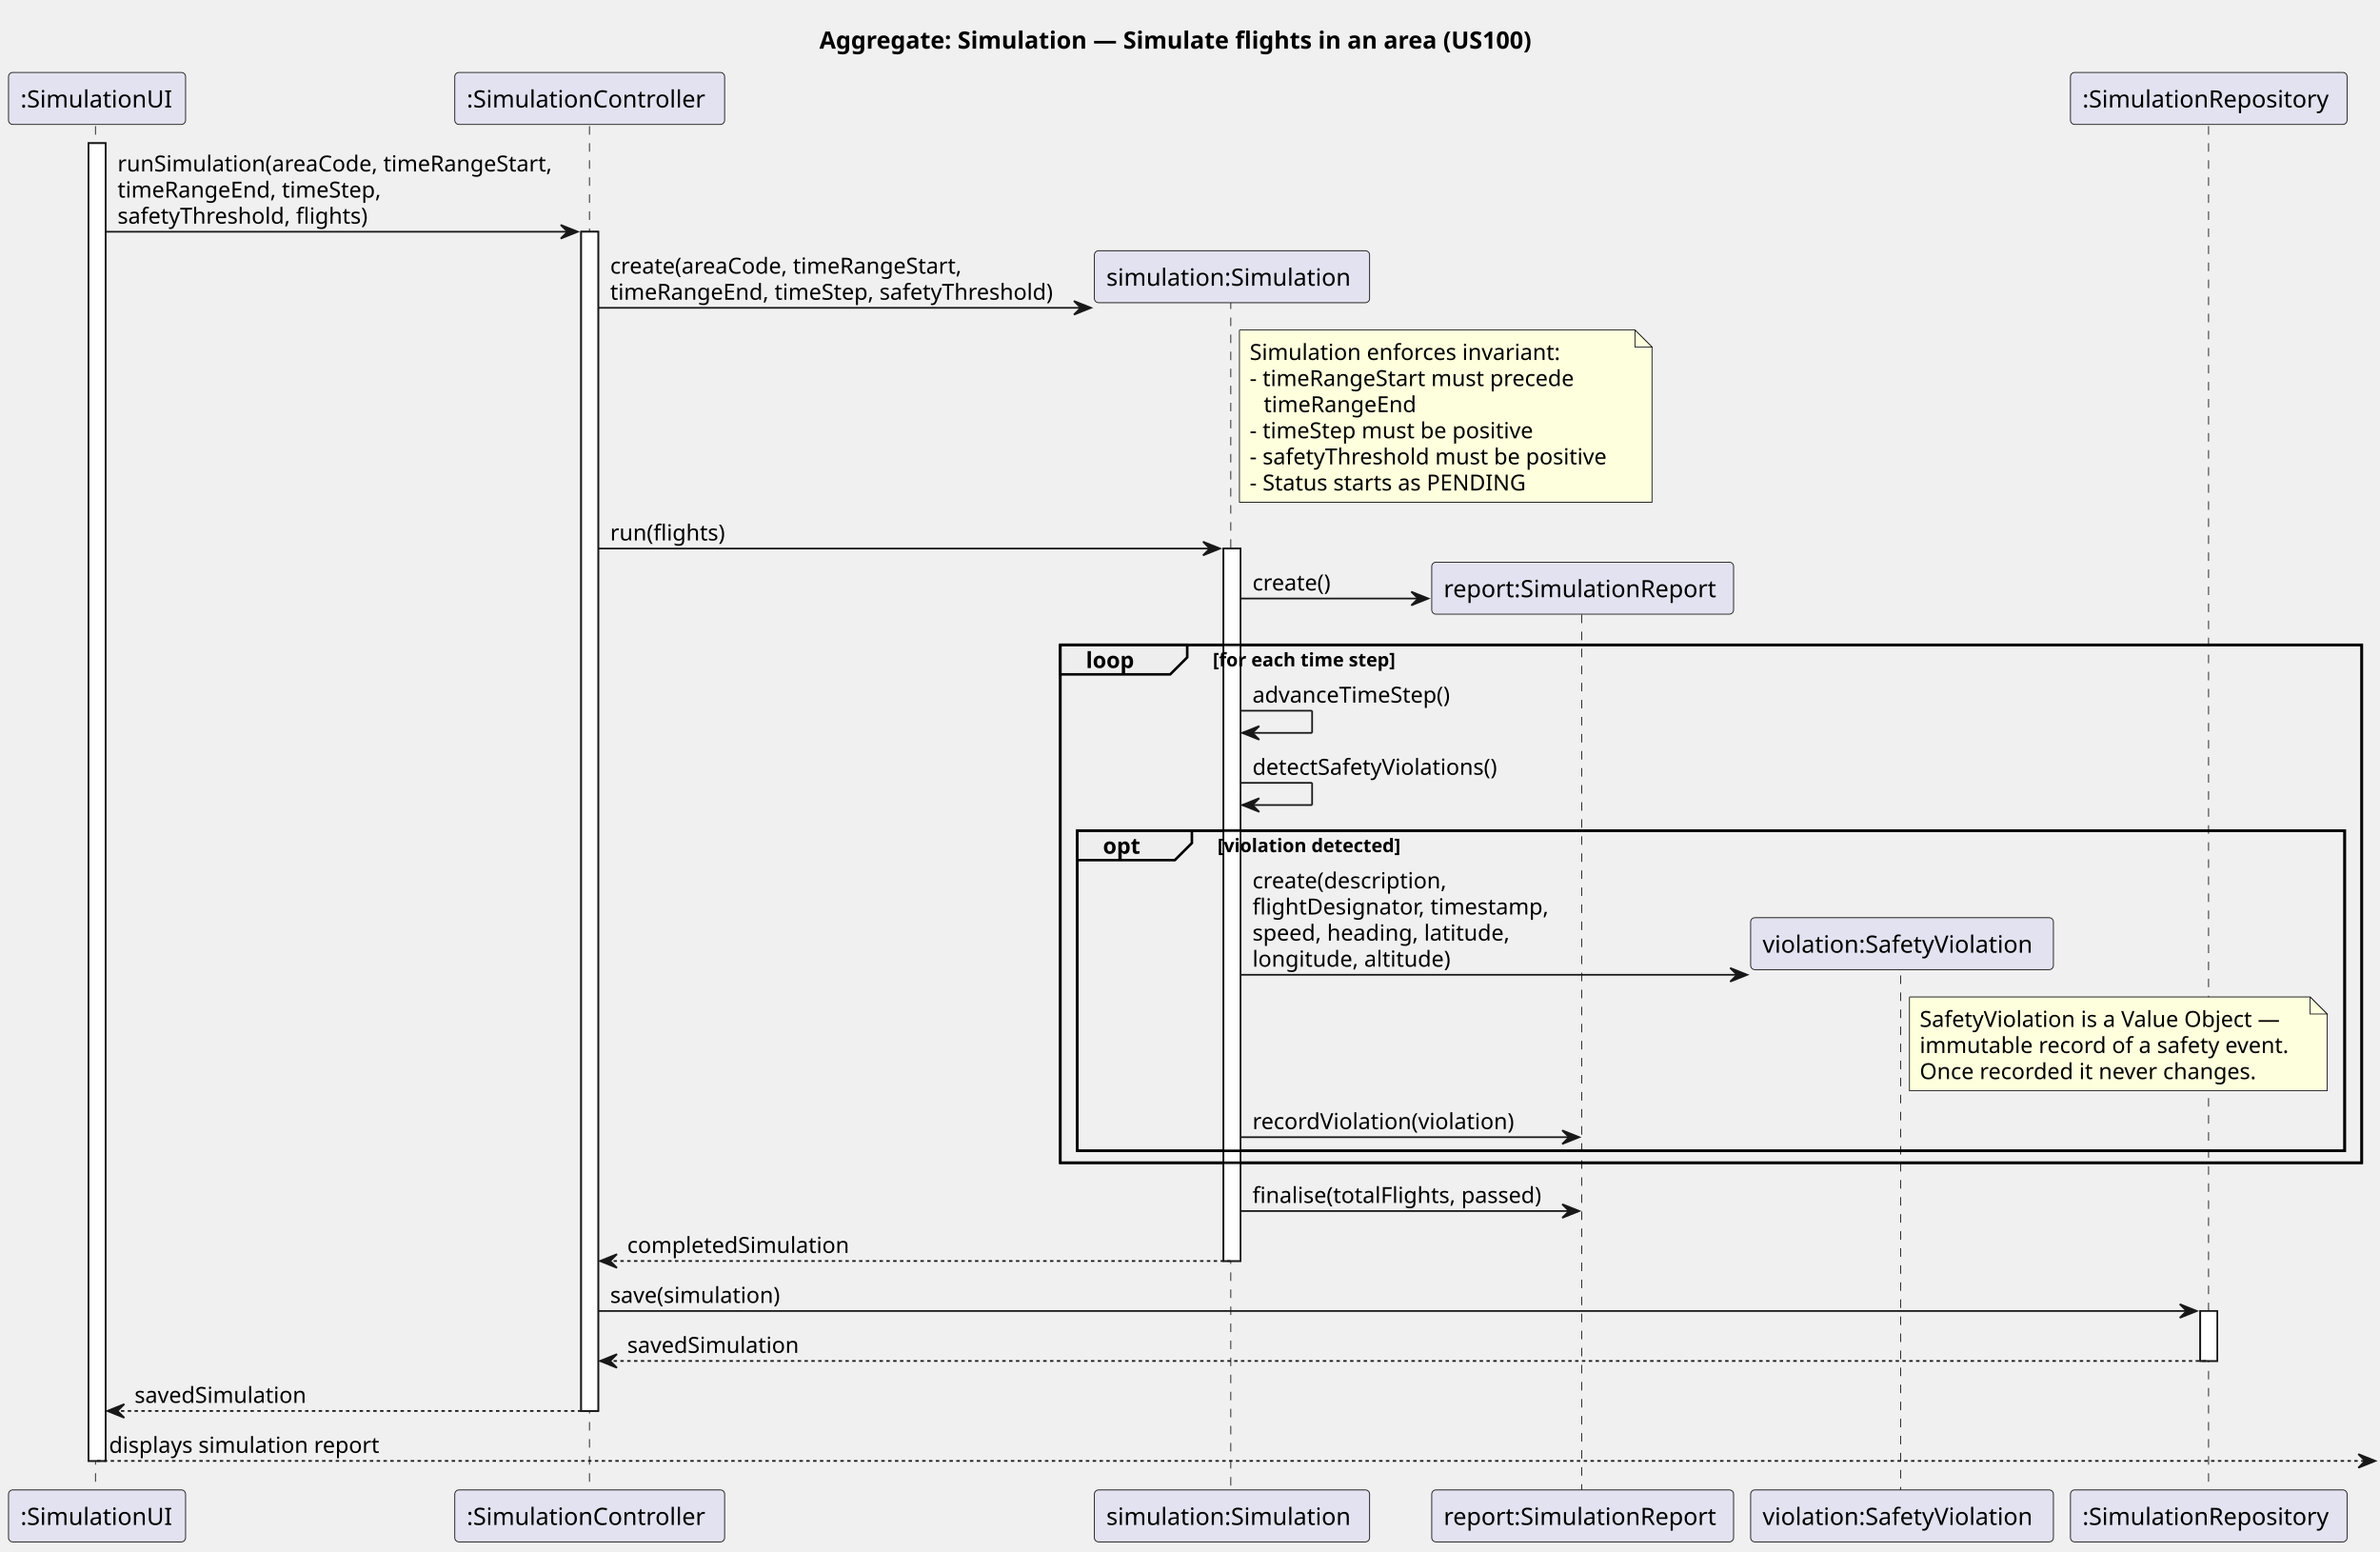
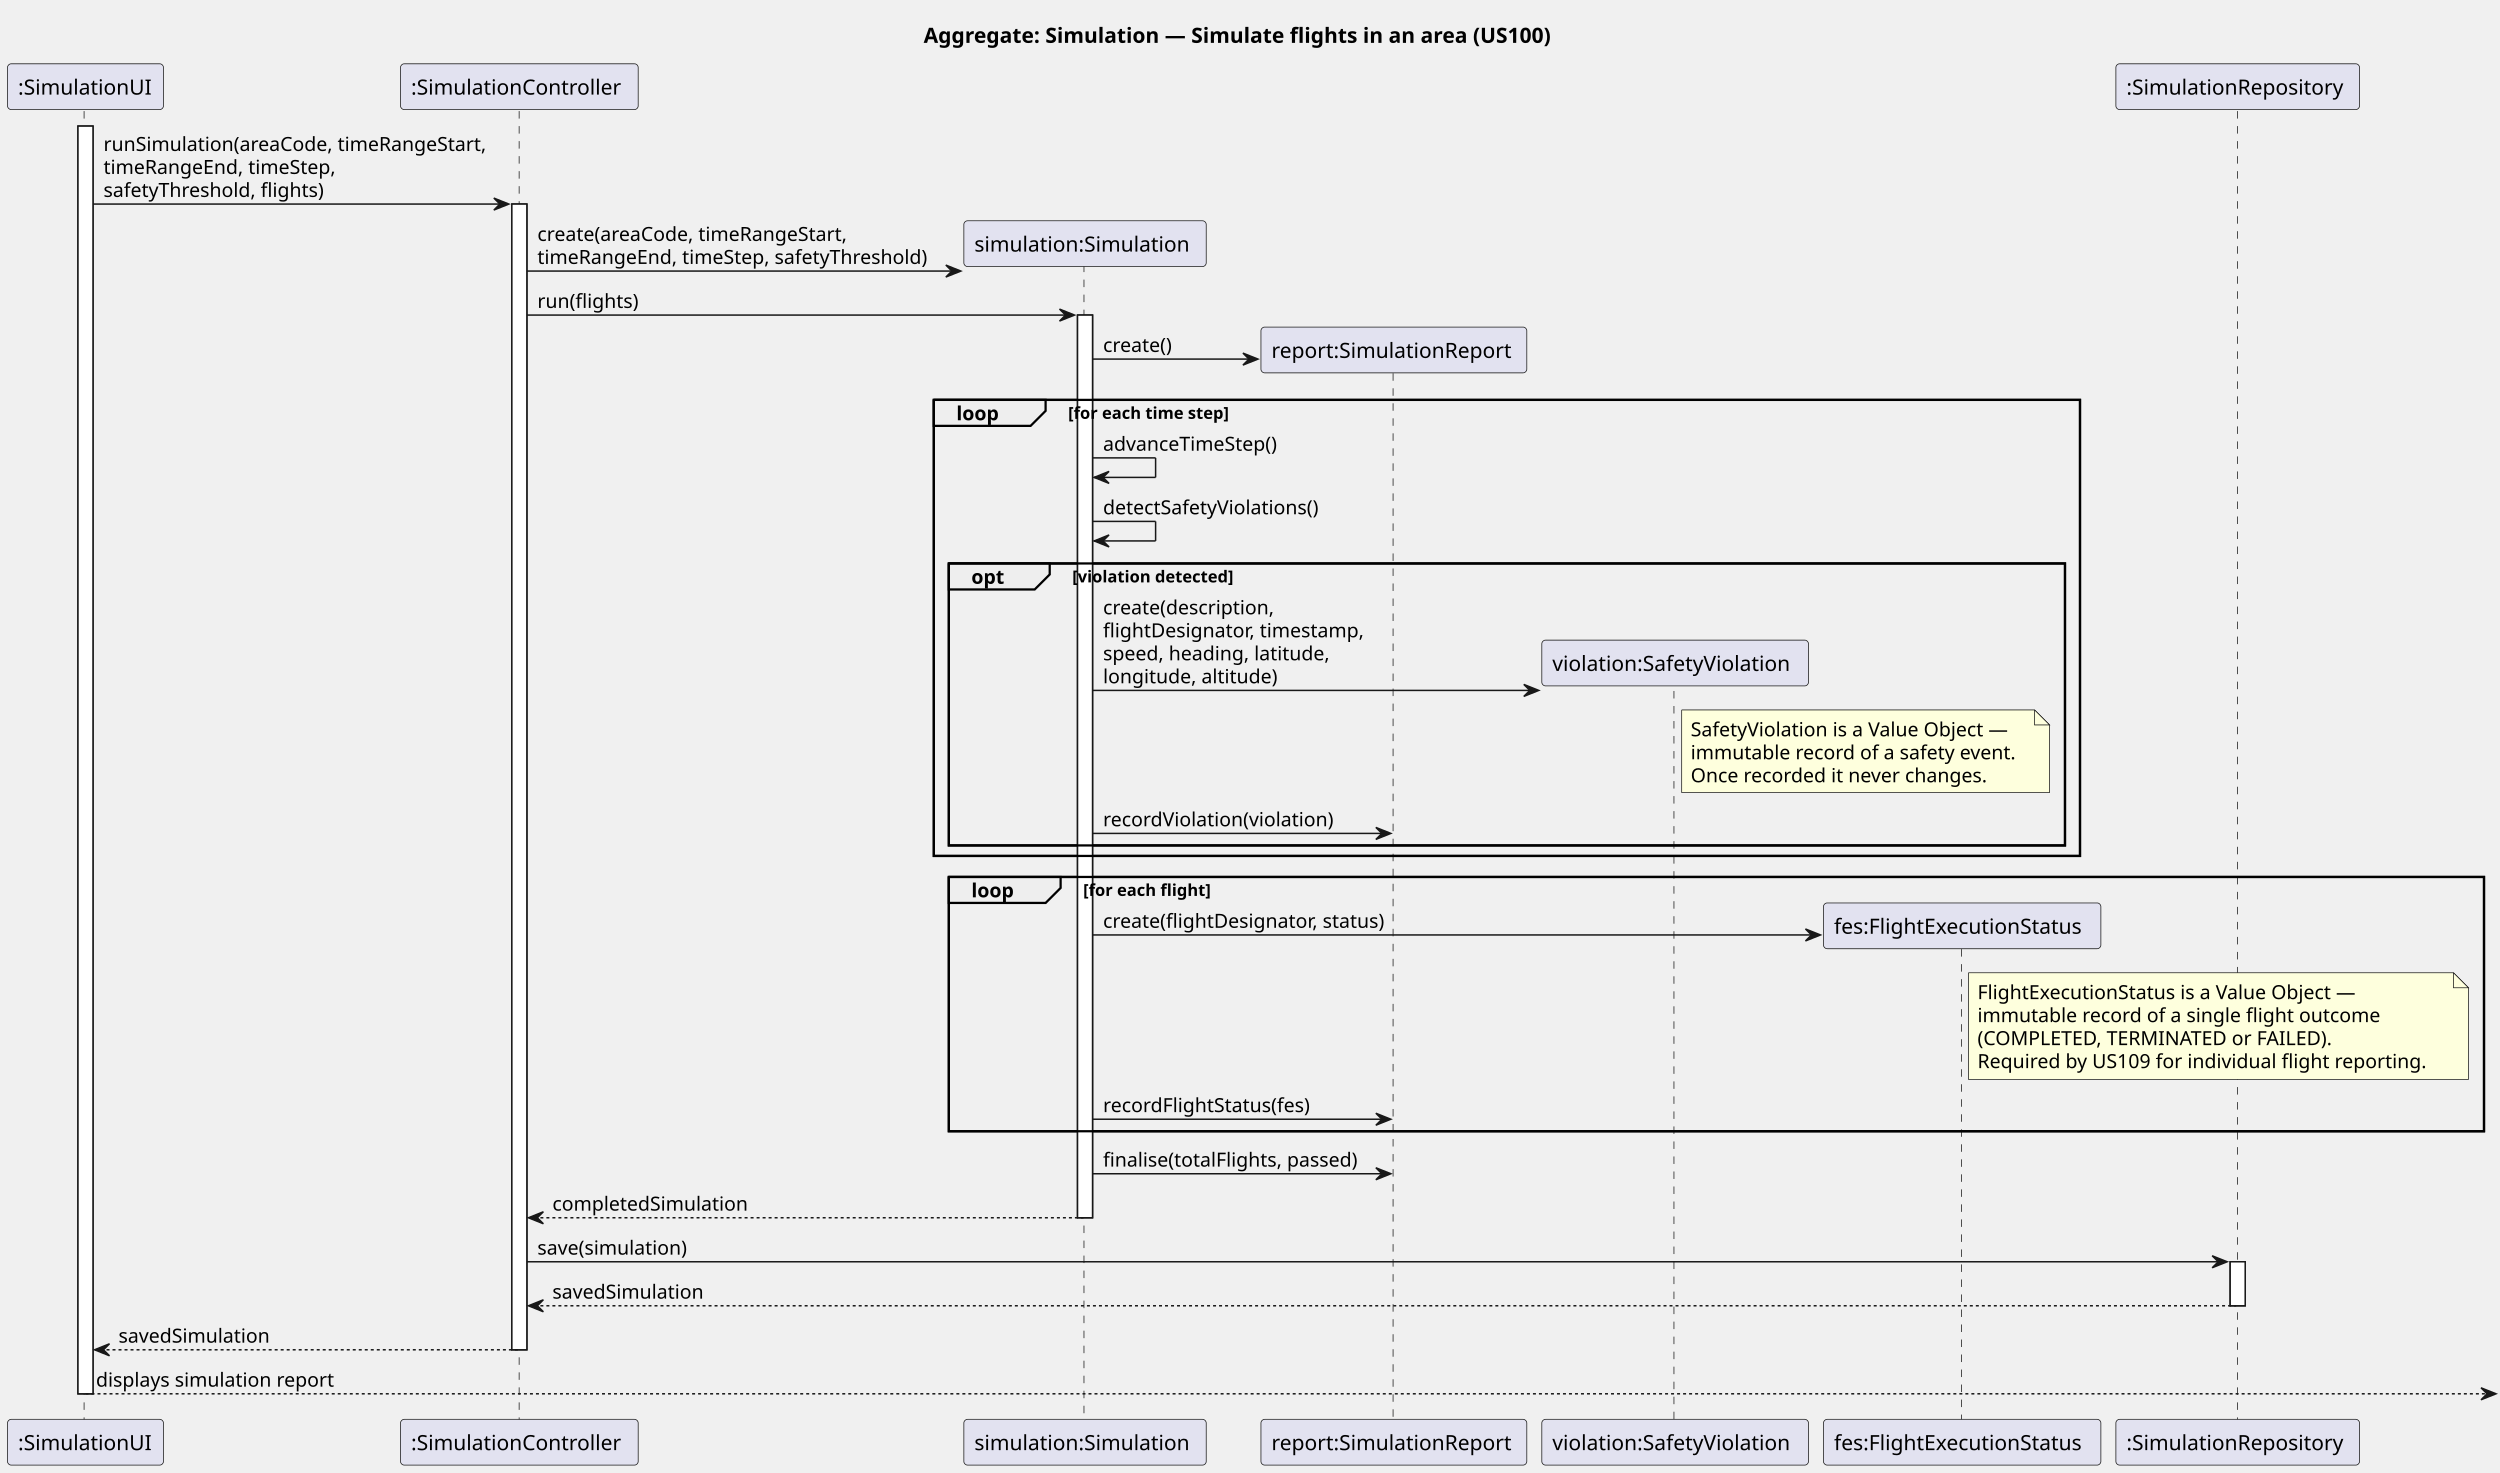
- <svg xmlns="http://www.w3.org/2000/svg" contentStyleType="text/css" data-diagram-type="SEQUENCE" height="910px" preserveAspectRatio="none" style="width:1396px;height:910px;background:#FFFFFF;" version="1.1" viewBox="0 0 1396 910" width="1396px" zoomAndPan="magnify">
+ <svg xmlns="http://www.w3.org/2000/svg" contentStyleType="text/css" data-diagram-type="SEQUENCE" height="981px" preserveAspectRatio="none" style="width:1665px;height:981px;background:#FFFFFF;" version="1.1" viewBox="0 0 1665 981" width="1665px" zoomAndPan="magnify">
  <defs />
  <g>
-     <text fill="#000000" font-family="sans-serif" font-size="14" font-weight="bold" lengthAdjust="spacing" textLength="433.029" x="480.626" y="28.535">Aggregate: Simulation — Simulate flights in an area (US100)</text>
-     <g>
-       <rect fill="#FFFFFF" height="772.805" style="stroke:#181818;stroke-width:1;" width="10" x="51.929" y="83.977" />
-     </g>
-     <g>
-       <rect fill="#FFFFFF" height="691.562" style="stroke:#181818;stroke-width:1;" width="10" x="340.891" y="135.908" />
-     </g>
-     <g>
-       <rect fill="#FFFFFF" height="417.836" style="stroke:#181818;stroke-width:1;" width="10" x="717.633" y="321.703" />
-     </g>
-     <g>
-       <rect fill="#FFFFFF" height="29.311" style="stroke:#181818;stroke-width:1;" width="10" x="1290.565" y="768.85" />
-     </g>
-     <rect fill="none" height="303.727" style="stroke:#000000;stroke-width:1.5;" width="763.357" x="621.924" y="378.191" />
-     <rect fill="none" height="187.795" style="stroke:#000000;stroke-width:1.5;" width="743.357" x="631.924" y="487.123" />
-     <g>
-       <rect fill="#000000" fill-opacity="0" height="800.805" width="8" x="52.929" y="73.977" />
-       <line style="stroke:#181818;stroke-width:0.5;stroke-dasharray:5,5;" x1="56" x2="56" y1="73.977" y2="874.781" />
-     </g>
-     <g>
-       <rect fill="#000000" fill-opacity="0" height="800.805" width="8" x="341.891" y="73.977" />
-       <line style="stroke:#181818;stroke-width:0.5;stroke-dasharray:5,5;" x1="345.748" x2="345.748" y1="73.977" y2="874.781" />
-     </g>
-     <g>
-       <rect fill="#000000" fill-opacity="0" height="698.562" width="8" x="718.633" y="176.219" />
-       <line style="stroke:#181818;stroke-width:0.5;stroke-dasharray:5,5;" x1="721.924" x2="721.924" y1="176.219" y2="874.781" />
-     </g>
-     <g>
-       <rect fill="#000000" fill-opacity="0" height="514.334" width="8" x="924.32" y="360.447" />
-       <line style="stroke:#181818;stroke-width:0.5;stroke-dasharray:5,5;" x1="927.791" x2="927.791" y1="360.447" y2="874.781" />
-     </g>
-     <g>
-       <rect fill="#000000" fill-opacity="0" height="322.727" width="8" x="1111.644" y="552.055" />
-       <line style="stroke:#181818;stroke-width:0.5;stroke-dasharray:5,5;" x1="1114.849" x2="1114.849" y1="552.055" y2="874.781" />
-     </g>
-     <g>
-       <rect fill="#000000" fill-opacity="0" height="800.805" width="8" x="1291.565" y="73.977" />
-       <line style="stroke:#181818;stroke-width:0.5;stroke-dasharray:5,5;" x1="1295.439" x2="1295.439" y1="73.977" y2="874.781" />
+     <text fill="#000000" font-family="sans-serif" font-size="14" font-weight="bold" lengthAdjust="spacing" textLength="433.029" x="615.16" y="28.535">Aggregate: Simulation — Simulate flights in an area (US100)</text>
+     <g>
+       <rect fill="#FFFFFF" height="844.293" style="stroke:#181818;stroke-width:1;" width="10" x="51.929" y="83.977" />
+     </g>
+     <g>
+       <rect fill="#FFFFFF" height="763.051" style="stroke:#181818;stroke-width:1;" width="10" x="340.891" y="135.908" />
+     </g>
+     <g>
+       <rect fill="#FFFFFF" height="601.188" style="stroke:#181818;stroke-width:1;" width="10" x="717.633" y="209.84" />
+     </g>
+     <g>
+       <rect fill="#FFFFFF" height="29.311" style="stroke:#181818;stroke-width:1;" width="10" x="1485.306" y="840.338" />
+     </g>
+     <rect fill="none" height="303.727" style="stroke:#000000;stroke-width:1.5;" width="763.357" x="621.924" y="266.328" />
+     <rect fill="none" height="187.795" style="stroke:#000000;stroke-width:1.5;" width="743.357" x="631.924" y="375.26" />
+     <rect fill="none" height="169.352" style="stroke:#000000;stroke-width:1.5;" width="1022.425" x="631.924" y="584.055" />
+     <g>
+       <rect fill="#000000" fill-opacity="0" height="872.293" width="8" x="52.929" y="73.977" />
+       <line style="stroke:#181818;stroke-width:0.5;stroke-dasharray:5,5;" x1="56" x2="56" y1="73.977" y2="946.269" />
+     </g>
+     <g>
+       <rect fill="#000000" fill-opacity="0" height="872.293" width="8" x="341.891" y="73.977" />
+       <line style="stroke:#181818;stroke-width:0.5;stroke-dasharray:5,5;" x1="345.748" x2="345.748" y1="73.977" y2="946.269" />
+     </g>
+     <g>
+       <rect fill="#000000" fill-opacity="0" height="770.051" width="8" x="718.633" y="176.219" />
+       <line style="stroke:#181818;stroke-width:0.5;stroke-dasharray:5,5;" x1="721.924" x2="721.924" y1="176.219" y2="946.269" />
+     </g>
+     <g>
+       <rect fill="#000000" fill-opacity="0" height="697.686" width="8" x="924.32" y="248.584" />
+       <line style="stroke:#181818;stroke-width:0.5;stroke-dasharray:5,5;" x1="927.791" x2="927.791" y1="248.584" y2="946.269" />
+     </g>
+     <g>
+       <rect fill="#000000" fill-opacity="0" height="506.078" width="8" x="1111.644" y="440.191" />
+       <line style="stroke:#181818;stroke-width:0.5;stroke-dasharray:5,5;" x1="1114.849" x2="1114.849" y1="440.191" y2="946.269" />
+     </g>
+     <g>
+       <rect fill="#000000" fill-opacity="0" height="314.16" width="8" x="1302.81" y="632.109" />
+       <line style="stroke:#181818;stroke-width:0.5;stroke-dasharray:5,5;" x1="1306.439" x2="1306.439" y1="632.109" y2="946.269" />
+     </g>
+     <g>
+       <rect fill="#000000" fill-opacity="0" height="872.293" width="8" x="1486.306" y="73.977" />
+       <line style="stroke:#181818;stroke-width:0.5;stroke-dasharray:5,5;" x1="1490.181" x2="1490.181" y1="73.977" y2="946.269" />
    </g>
    <g class="participant participant-head" data-participant="UI">
      <rect fill="#E2E2F0" height="30.488" rx="2.5" ry="2.5" style="stroke:#181818;stroke-width:0.5;" width="103.858" x="5" y="42.488" />
      <text fill="#000000" font-family="sans-serif" font-size="14" lengthAdjust="spacing" textLength="89.858" x="12" y="63.023">:SimulationUI</text>
    </g>
    <g class="participant participant-tail" data-participant="UI">
-       <rect fill="#E2E2F0" height="30.488" rx="2.5" ry="2.5" style="stroke:#181818;stroke-width:0.5;" width="103.858" x="5" y="873.781" />
-       <text fill="#000000" font-family="sans-serif" font-size="14" lengthAdjust="spacing" textLength="89.858" x="12" y="894.316">:SimulationUI</text>
+       <rect fill="#E2E2F0" height="30.488" rx="2.5" ry="2.5" style="stroke:#181818;stroke-width:0.5;" width="103.858" x="5" y="945.269" />
+       <text fill="#000000" font-family="sans-serif" font-size="14" lengthAdjust="spacing" textLength="89.858" x="12" y="965.805">:SimulationUI</text>
    </g>
    <g class="participant participant-head" data-participant="CTRL">
      <rect fill="#E2E2F0" height="30.488" rx="2.5" ry="2.5" style="stroke:#181818;stroke-width:0.5;" width="158.286" x="266.748" y="42.488" />
      <text fill="#000000" font-family="sans-serif" font-size="14" lengthAdjust="spacing" textLength="144.286" x="273.748" y="63.023">:SimulationController</text>
    </g>
    <g class="participant participant-tail" data-participant="CTRL">
-       <rect fill="#E2E2F0" height="30.488" rx="2.5" ry="2.5" style="stroke:#181818;stroke-width:0.5;" width="158.286" x="266.748" y="873.781" />
-       <text fill="#000000" font-family="sans-serif" font-size="14" lengthAdjust="spacing" textLength="144.286" x="273.748" y="894.316">:SimulationController</text>
+       <rect fill="#E2E2F0" height="30.488" rx="2.5" ry="2.5" style="stroke:#181818;stroke-width:0.5;" width="158.286" x="266.748" y="945.269" />
+       <text fill="#000000" font-family="sans-serif" font-size="14" lengthAdjust="spacing" textLength="144.286" x="273.748" y="965.805">:SimulationController</text>
    </g>
    <g class="participant participant-tail" data-participant="SIM">
-       <rect fill="#E2E2F0" height="30.488" rx="2.5" ry="2.5" style="stroke:#181818;stroke-width:0.5;" width="161.417" x="641.924" y="873.781" />
-       <text fill="#000000" font-family="sans-serif" font-size="14" lengthAdjust="spacing" textLength="147.417" x="648.924" y="894.316">simulation:Simulation</text>
+       <rect fill="#E2E2F0" height="30.488" rx="2.5" ry="2.5" style="stroke:#181818;stroke-width:0.5;" width="161.417" x="641.924" y="945.269" />
+       <text fill="#000000" font-family="sans-serif" font-size="14" lengthAdjust="spacing" textLength="147.417" x="648.924" y="965.805">simulation:Simulation</text>
    </g>
    <g class="participant participant-tail" data-participant="REPORT">
-       <rect fill="#E2E2F0" height="30.488" rx="2.5" ry="2.5" style="stroke:#181818;stroke-width:0.5;" width="177.058" x="839.791" y="873.781" />
-       <text fill="#000000" font-family="sans-serif" font-size="14" lengthAdjust="spacing" textLength="163.058" x="846.791" y="894.316">report:SimulationReport</text>
+       <rect fill="#E2E2F0" height="30.488" rx="2.5" ry="2.5" style="stroke:#181818;stroke-width:0.5;" width="177.058" x="839.791" y="945.269" />
+       <text fill="#000000" font-family="sans-serif" font-size="14" lengthAdjust="spacing" textLength="163.058" x="846.791" y="965.805">report:SimulationReport</text>
    </g>
    <g class="participant participant-tail" data-participant="VIOLATION">
-       <rect fill="#E2E2F0" height="30.488" rx="2.5" ry="2.5" style="stroke:#181818;stroke-width:0.5;" width="177.591" x="1026.849" y="873.781" />
-       <text fill="#000000" font-family="sans-serif" font-size="14" lengthAdjust="spacing" textLength="163.591" x="1033.849" y="894.316">violation:SafetyViolation</text>
+       <rect fill="#E2E2F0" height="30.488" rx="2.5" ry="2.5" style="stroke:#181818;stroke-width:0.5;" width="177.591" x="1026.849" y="945.269" />
+       <text fill="#000000" font-family="sans-serif" font-size="14" lengthAdjust="spacing" textLength="163.591" x="1033.849" y="965.805">violation:SafetyViolation</text>
+     </g>
+     <g class="participant participant-tail" data-participant="FES">
+       <rect fill="#E2E2F0" height="30.488" rx="2.5" ry="2.5" style="stroke:#181818;stroke-width:0.5;" width="184.741" x="1214.439" y="945.269" />
+       <text fill="#000000" font-family="sans-serif" font-size="14" lengthAdjust="spacing" textLength="170.741" x="1221.439" y="965.805">fes:FlightExecutionStatus</text>
    </g>
    <g class="participant participant-head" data-participant="REPO">
-       <rect fill="#E2E2F0" height="30.488" rx="2.5" ry="2.5" style="stroke:#181818;stroke-width:0.5;" width="162.251" x="1214.439" y="42.488" />
-       <text fill="#000000" font-family="sans-serif" font-size="14" lengthAdjust="spacing" textLength="148.251" x="1221.439" y="63.023">:SimulationRepository</text>
+       <rect fill="#E2E2F0" height="30.488" rx="2.5" ry="2.5" style="stroke:#181818;stroke-width:0.5;" width="162.251" x="1409.181" y="42.488" />
+       <text fill="#000000" font-family="sans-serif" font-size="14" lengthAdjust="spacing" textLength="148.251" x="1416.181" y="63.023">:SimulationRepository</text>
    </g>
    <g class="participant participant-tail" data-participant="REPO">
-       <rect fill="#E2E2F0" height="30.488" rx="2.5" ry="2.5" style="stroke:#181818;stroke-width:0.5;" width="162.251" x="1214.439" y="873.781" />
-       <text fill="#000000" font-family="sans-serif" font-size="14" lengthAdjust="spacing" textLength="148.251" x="1221.439" y="894.316">:SimulationRepository</text>
-     </g>
-     <g>
-       <rect fill="#FFFFFF" height="772.805" style="stroke:#181818;stroke-width:1;" width="10" x="51.929" y="83.977" />
-     </g>
-     <g>
-       <rect fill="#FFFFFF" height="691.562" style="stroke:#181818;stroke-width:1;" width="10" x="340.891" y="135.908" />
-     </g>
-     <g>
-       <rect fill="#FFFFFF" height="417.836" style="stroke:#181818;stroke-width:1;" width="10" x="717.633" y="321.703" />
-     </g>
-     <g>
-       <rect fill="#FFFFFF" height="29.311" style="stroke:#181818;stroke-width:1;" width="10" x="1290.565" y="768.85" />
+       <rect fill="#E2E2F0" height="30.488" rx="2.5" ry="2.5" style="stroke:#181818;stroke-width:0.5;" width="162.251" x="1409.181" y="945.269" />
+       <text fill="#000000" font-family="sans-serif" font-size="14" lengthAdjust="spacing" textLength="148.251" x="1416.181" y="965.805">:SimulationRepository</text>
+     </g>
+     <g>
+       <rect fill="#FFFFFF" height="844.293" style="stroke:#181818;stroke-width:1;" width="10" x="51.929" y="83.977" />
+     </g>
+     <g>
+       <rect fill="#FFFFFF" height="763.051" style="stroke:#181818;stroke-width:1;" width="10" x="340.891" y="135.908" />
+     </g>
+     <g>
+       <rect fill="#FFFFFF" height="601.188" style="stroke:#181818;stroke-width:1;" width="10" x="717.633" y="209.84" />
+     </g>
+     <g>
+       <rect fill="#FFFFFF" height="29.311" style="stroke:#181818;stroke-width:1;" width="10" x="1485.306" y="840.338" />
    </g>
    <g class="message" data-participant-1="UI" data-participant-2="CTRL">
      <polygon fill="#181818" points="328.891,131.908,338.891,135.908,328.891,139.908,332.891,135.908" style="stroke:#181818;stroke-width:1;" />
      <line style="stroke:#181818;stroke-width:1;" x1="61.929" x2="334.891" y1="135.908" y2="135.908" />
      <text fill="#000000" font-family="sans-serif" font-size="13" lengthAdjust="spacing" textLength="259.962" x="68.929" y="100.545">runSimulation(areaCode, timeRangeStart,</text>
      <text fill="#000000" font-family="sans-serif" font-size="13" lengthAdjust="spacing" textLength="157.739" x="68.929" y="115.856">timeRangeEnd, timeStep,</text>
      <text fill="#000000" font-family="sans-serif" font-size="13" lengthAdjust="spacing" textLength="153.366" x="68.929" y="131.166">safetyThreshold, flights)</text>
    </g>
    <g class="message" data-participant-1="CTRL" data-participant-2="SIM">
      <polygon fill="#181818" points="629.924,176.529,639.924,180.529,629.924,184.529,633.924,180.529" style="stroke:#181818;stroke-width:1;" />
      <line style="stroke:#181818;stroke-width:1;" x1="350.891" x2="635.924" y1="180.529" y2="180.529" />
      <text fill="#000000" font-family="sans-serif" font-size="13" lengthAdjust="spacing" textLength="210.438" x="357.891" y="160.477">create(areaCode, timeRangeStart,</text>
      <text fill="#000000" font-family="sans-serif" font-size="13" lengthAdjust="spacing" textLength="267.033" x="357.891" y="175.787">timeRangeEnd, timeStep, safetyThreshold)</text>
    </g>
    <rect fill="#E2E2F0" height="30.488" rx="2.5" ry="2.5" style="stroke:#181818;stroke-width:0.5;" width="161.417" x="641.924" y="147.041" />
    <text fill="#000000" font-family="sans-serif" font-size="14" lengthAdjust="spacing" textLength="147.417" x="648.924" y="167.576">simulation:Simulation</text>
-     <path d="M727,193.529 L727,294.529 L969,294.529 L969,203.529 L959,193.529 L727,193.529" fill="#FEFFDD" style="stroke:#181818;stroke-width:0.5;" />
-     <path d="M959,193.529 L959,203.529 L969,203.529 L959,193.529" fill="#FEFFDD" style="stroke:#181818;stroke-width:0.5;" />
-     <text fill="#000000" font-family="sans-serif" font-size="13" lengthAdjust="spacing" textLength="187.757" x="733" y="211.098">Simulation enforces invariant:</text>
-     <text fill="#000000" font-family="sans-serif" font-size="13" lengthAdjust="spacing" textLength="197.666" x="733" y="226.408">- timeRangeStart must precede</text>
-     <text fill="#000000" font-family="sans-serif" font-size="13" lengthAdjust="spacing" textLength="90.111" x="741.227" y="241.719">timeRangeEnd</text>
-     <text fill="#000000" font-family="sans-serif" font-size="13" lengthAdjust="spacing" textLength="175.525" x="733" y="257.029">- timeStep must be positive</text>
-     <text fill="#000000" font-family="sans-serif" font-size="13" lengthAdjust="spacing" textLength="221.19" x="733" y="272.34">- safetyThreshold must be positive</text>
-     <text fill="#000000" font-family="sans-serif" font-size="13" lengthAdjust="spacing" textLength="168.175" x="733" y="287.65">- Status starts as PENDING</text>
    <g class="message" data-participant-1="CTRL" data-participant-2="SIM">
-       <polygon fill="#181818" points="705.633,317.703,715.633,321.703,705.633,325.703,709.633,321.703" style="stroke:#181818;stroke-width:1;" />
-       <line style="stroke:#181818;stroke-width:1;" x1="350.891" x2="711.633" y1="321.703" y2="321.703" />
-       <text fill="#000000" font-family="sans-serif" font-size="13" lengthAdjust="spacing" textLength="69.869" x="357.891" y="316.961">run(flights)</text>
-     </g>
-     <g class="message" data-participant-1="SIM" data-participant-2="REPORT">
-       <polygon fill="#181818" points="827.791,347.014,837.791,351.014,827.791,355.014,831.791,351.014" style="stroke:#181818;stroke-width:1;" />
-       <line style="stroke:#181818;stroke-width:1;" x1="727.633" x2="833.791" y1="351.014" y2="351.014" />
-       <text fill="#000000" font-family="sans-serif" font-size="13" lengthAdjust="spacing" textLength="46.96" x="734.633" y="346.272">create()</text>
-     </g>
-     <rect fill="#E2E2F0" height="30.488" rx="2.5" ry="2.5" style="stroke:#181818;stroke-width:0.5;" width="177.058" x="839.791" y="329.703" />
-     <text fill="#000000" font-family="sans-serif" font-size="14" lengthAdjust="spacing" textLength="163.058" x="846.791" y="350.238">report:SimulationReport</text>
-     <path d="M621.924,378.191 L696.371,378.191 L696.371,385.502 L686.371,395.502 L621.924,395.502 L621.924,378.191" fill="#EEEEEE" style="stroke:#000000;stroke-width:1.5;" />
-     <rect fill="none" height="303.727" style="stroke:#000000;stroke-width:1.5;" width="763.357" x="621.924" y="378.191" />
-     <text fill="#000000" font-family="sans-serif" font-size="13" font-weight="bold" lengthAdjust="spacing" textLength="29.447" x="636.924" y="391.76">loop</text>
-     <text fill="#000000" font-family="sans-serif" font-size="11" font-weight="bold" lengthAdjust="spacing" textLength="111.165" x="711.371" y="390.826">[for each time step]</text>
+       <polygon fill="#181818" points="705.633,205.84,715.633,209.84,705.633,213.84,709.633,209.84" style="stroke:#181818;stroke-width:1;" />
+       <line style="stroke:#181818;stroke-width:1;" x1="350.891" x2="711.633" y1="209.84" y2="209.84" />
+       <text fill="#000000" font-family="sans-serif" font-size="13" lengthAdjust="spacing" textLength="69.869" x="357.891" y="205.098">run(flights)</text>
+     </g>
+     <g class="message" data-participant-1="SIM" data-participant-2="REPORT">
+       <polygon fill="#181818" points="827.791,235.15,837.791,239.15,827.791,243.15,831.791,239.15" style="stroke:#181818;stroke-width:1;" />
+       <line style="stroke:#181818;stroke-width:1;" x1="727.633" x2="833.791" y1="239.15" y2="239.15" />
+       <text fill="#000000" font-family="sans-serif" font-size="13" lengthAdjust="spacing" textLength="46.96" x="734.633" y="234.408">create()</text>
+     </g>
+     <rect fill="#E2E2F0" height="30.488" rx="2.5" ry="2.5" style="stroke:#181818;stroke-width:0.5;" width="177.058" x="839.791" y="217.84" />
+     <text fill="#000000" font-family="sans-serif" font-size="14" lengthAdjust="spacing" textLength="163.058" x="846.791" y="238.375">report:SimulationReport</text>
+     <path d="M621.924,266.328 L696.371,266.328 L696.371,273.639 L686.371,283.639 L621.924,283.639 L621.924,266.328" fill="#EEEEEE" style="stroke:#000000;stroke-width:1.5;" />
+     <rect fill="none" height="303.727" style="stroke:#000000;stroke-width:1.5;" width="763.357" x="621.924" y="266.328" />
+     <text fill="#000000" font-family="sans-serif" font-size="13" font-weight="bold" lengthAdjust="spacing" textLength="29.447" x="636.924" y="279.897">loop</text>
+     <text fill="#000000" font-family="sans-serif" font-size="11" font-weight="bold" lengthAdjust="spacing" textLength="111.165" x="711.371" y="278.963">[for each time step]</text>
    <g class="message" data-participant-1="SIM" data-participant-2="SIM">
-       <line style="stroke:#181818;stroke-width:1;" x1="727.633" x2="769.633" y1="416.812" y2="416.812" />
-       <line style="stroke:#181818;stroke-width:1;" x1="769.633" x2="769.633" y1="416.812" y2="429.812" />
-       <line style="stroke:#181818;stroke-width:1;" x1="728.633" x2="769.633" y1="429.812" y2="429.812" />
-       <polygon fill="#181818" points="738.633,425.812,728.633,429.812,738.633,433.812,734.633,429.812" style="stroke:#181818;stroke-width:1;" />
-       <text fill="#000000" font-family="sans-serif" font-size="13" lengthAdjust="spacing" textLength="118.339" x="734.633" y="412.07">advanceTimeStep()</text>
+       <line style="stroke:#181818;stroke-width:1;" x1="727.633" x2="769.633" y1="304.949" y2="304.949" />
+       <line style="stroke:#181818;stroke-width:1;" x1="769.633" x2="769.633" y1="304.949" y2="317.949" />
+       <line style="stroke:#181818;stroke-width:1;" x1="728.633" x2="769.633" y1="317.949" y2="317.949" />
+       <polygon fill="#181818" points="738.633,313.949,728.633,317.949,738.633,321.949,734.633,317.949" style="stroke:#181818;stroke-width:1;" />
+       <text fill="#000000" font-family="sans-serif" font-size="13" lengthAdjust="spacing" textLength="118.339" x="734.633" y="300.207">advanceTimeStep()</text>
    </g>
    <g class="message" data-participant-1="SIM" data-participant-2="SIM">
-       <line style="stroke:#181818;stroke-width:1;" x1="727.633" x2="769.633" y1="459.123" y2="459.123" />
-       <line style="stroke:#181818;stroke-width:1;" x1="769.633" x2="769.633" y1="459.123" y2="472.123" />
-       <line style="stroke:#181818;stroke-width:1;" x1="728.633" x2="769.633" y1="472.123" y2="472.123" />
-       <polygon fill="#181818" points="738.633,468.123,728.633,472.123,738.633,476.123,734.633,472.123" style="stroke:#181818;stroke-width:1;" />
-       <text fill="#000000" font-family="sans-serif" font-size="13" lengthAdjust="spacing" textLength="147.843" x="734.633" y="454.381">detectSafetyViolations()</text>
-     </g>
-     <path d="M631.924,487.123 L699.109,487.123 L699.109,494.434 L689.109,504.434 L631.924,504.434 L631.924,487.123" fill="#EEEEEE" style="stroke:#000000;stroke-width:1.5;" />
-     <rect fill="none" height="187.795" style="stroke:#000000;stroke-width:1.5;" width="743.357" x="631.924" y="487.123" />
-     <text fill="#000000" font-family="sans-serif" font-size="13" font-weight="bold" lengthAdjust="spacing" textLength="22.185" x="646.924" y="500.691">opt</text>
-     <text fill="#000000" font-family="sans-serif" font-size="11" font-weight="bold" lengthAdjust="spacing" textLength="109.919" x="714.109" y="499.758">[violation detected]</text>
+       <line style="stroke:#181818;stroke-width:1;" x1="727.633" x2="769.633" y1="347.26" y2="347.26" />
+       <line style="stroke:#181818;stroke-width:1;" x1="769.633" x2="769.633" y1="347.26" y2="360.26" />
+       <line style="stroke:#181818;stroke-width:1;" x1="728.633" x2="769.633" y1="360.26" y2="360.26" />
+       <polygon fill="#181818" points="738.633,356.26,728.633,360.26,738.633,364.26,734.633,360.26" style="stroke:#181818;stroke-width:1;" />
+       <text fill="#000000" font-family="sans-serif" font-size="13" lengthAdjust="spacing" textLength="147.843" x="734.633" y="342.518">detectSafetyViolations()</text>
+     </g>
+     <path d="M631.924,375.26 L699.109,375.26 L699.109,382.57 L689.109,392.57 L631.924,392.57 L631.924,375.26" fill="#EEEEEE" style="stroke:#000000;stroke-width:1.5;" />
+     <rect fill="none" height="187.795" style="stroke:#000000;stroke-width:1.5;" width="743.357" x="631.924" y="375.26" />
+     <text fill="#000000" font-family="sans-serif" font-size="13" font-weight="bold" lengthAdjust="spacing" textLength="22.185" x="646.924" y="388.828">opt</text>
+     <text fill="#000000" font-family="sans-serif" font-size="11" font-weight="bold" lengthAdjust="spacing" textLength="109.919" x="714.109" y="387.894">[violation detected]</text>
    <g class="message" data-participant-1="SIM" data-participant-2="VIOLATION">
-       <polygon fill="#181818" points="1014.849,567.676,1024.849,571.676,1014.849,575.676,1018.849,571.676" style="stroke:#181818;stroke-width:1;" />
-       <line style="stroke:#181818;stroke-width:1;" x1="727.633" x2="1020.849" y1="571.676" y2="571.676" />
-       <text fill="#000000" font-family="sans-serif" font-size="13" lengthAdjust="spacing" textLength="117.489" x="734.633" y="521.002">create(description,</text>
-       <text fill="#000000" font-family="sans-serif" font-size="13" lengthAdjust="spacing" textLength="181.543" x="734.633" y="536.312">flightDesignator, timestamp,</text>
-       <text fill="#000000" font-family="sans-serif" font-size="13" lengthAdjust="spacing" textLength="156.559" x="734.633" y="551.623">speed, heading, latitude,</text>
-       <text fill="#000000" font-family="sans-serif" font-size="13" lengthAdjust="spacing" textLength="120.396" x="734.633" y="566.934">longitude, altitude)</text>
-     </g>
-     <rect fill="#E2E2F0" height="30.488" rx="2.5" ry="2.5" style="stroke:#181818;stroke-width:0.5;" width="177.591" x="1026.849" y="538.188" />
-     <text fill="#000000" font-family="sans-serif" font-size="14" lengthAdjust="spacing" textLength="163.591" x="1033.849" y="558.723">violation:SafetyViolation</text>
-     <path d="M1120,584.676 L1120,639.676 L1365,639.676 L1365,594.676 L1355,584.676 L1120,584.676" fill="#FEFFDD" style="stroke:#181818;stroke-width:0.5;" />
-     <path d="M1355,584.676 L1355,594.676 L1365,594.676 L1355,584.676" fill="#FEFFDD" style="stroke:#181818;stroke-width:0.5;" />
-     <text fill="#000000" font-family="sans-serif" font-size="13" lengthAdjust="spacing" textLength="220.587" x="1126" y="602.244">SafetyViolation is a Value Object —</text>
-     <text fill="#000000" font-family="sans-serif" font-size="13" lengthAdjust="spacing" textLength="224.282" x="1126" y="617.555">immutable record of a safety event.</text>
-     <text fill="#000000" font-family="sans-serif" font-size="13" lengthAdjust="spacing" textLength="203.938" x="1126" y="632.865">Once recorded it never changes.</text>
-     <g class="message" data-participant-1="SIM" data-participant-2="REPORT">
-       <polygon fill="#181818" points="916.32,662.918,926.32,666.918,916.32,670.918,920.32,666.918" style="stroke:#181818;stroke-width:1;" />
-       <line style="stroke:#181818;stroke-width:1;" x1="727.633" x2="922.32" y1="666.918" y2="666.918" />
-       <text fill="#000000" font-family="sans-serif" font-size="13" lengthAdjust="spacing" textLength="159.098" x="734.633" y="662.176">recordViolation(violation)</text>
-     </g>
-     <g class="message" data-participant-1="SIM" data-participant-2="REPORT">
-       <polygon fill="#181818" points="916.32,706.229,926.32,710.229,916.32,714.229,920.32,710.229" style="stroke:#181818;stroke-width:1;" />
-       <line style="stroke:#181818;stroke-width:1;" x1="727.633" x2="922.32" y1="710.229" y2="710.229" />
-       <text fill="#000000" font-family="sans-serif" font-size="13" lengthAdjust="spacing" textLength="176.687" x="734.633" y="705.486">finalise(totalFlights, passed)</text>
+       <polygon fill="#181818" points="1014.849,455.812,1024.849,459.812,1014.849,463.812,1018.849,459.812" style="stroke:#181818;stroke-width:1;" />
+       <line style="stroke:#181818;stroke-width:1;" x1="727.633" x2="1020.849" y1="459.812" y2="459.812" />
+       <text fill="#000000" font-family="sans-serif" font-size="13" lengthAdjust="spacing" textLength="117.489" x="734.633" y="409.139">create(description,</text>
+       <text fill="#000000" font-family="sans-serif" font-size="13" lengthAdjust="spacing" textLength="181.543" x="734.633" y="424.449">flightDesignator, timestamp,</text>
+       <text fill="#000000" font-family="sans-serif" font-size="13" lengthAdjust="spacing" textLength="156.559" x="734.633" y="439.76">speed, heading, latitude,</text>
+       <text fill="#000000" font-family="sans-serif" font-size="13" lengthAdjust="spacing" textLength="120.396" x="734.633" y="455.07">longitude, altitude)</text>
+     </g>
+     <rect fill="#E2E2F0" height="30.488" rx="2.5" ry="2.5" style="stroke:#181818;stroke-width:0.5;" width="177.591" x="1026.849" y="426.324" />
+     <text fill="#000000" font-family="sans-serif" font-size="14" lengthAdjust="spacing" textLength="163.591" x="1033.849" y="446.859">violation:SafetyViolation</text>
+     <path d="M1120,472.812 L1120,527.812 L1365,527.812 L1365,482.812 L1355,472.812 L1120,472.812" fill="#FEFFDD" style="stroke:#181818;stroke-width:0.5;" />
+     <path d="M1355,472.812 L1355,482.812 L1365,482.812 L1355,472.812" fill="#FEFFDD" style="stroke:#181818;stroke-width:0.5;" />
+     <text fill="#000000" font-family="sans-serif" font-size="13" lengthAdjust="spacing" textLength="220.587" x="1126" y="490.381">SafetyViolation is a Value Object —</text>
+     <text fill="#000000" font-family="sans-serif" font-size="13" lengthAdjust="spacing" textLength="224.282" x="1126" y="505.691">immutable record of a safety event.</text>
+     <text fill="#000000" font-family="sans-serif" font-size="13" lengthAdjust="spacing" textLength="203.938" x="1126" y="521.002">Once recorded it never changes.</text>
+     <g class="message" data-participant-1="SIM" data-participant-2="REPORT">
+       <polygon fill="#181818" points="916.32,551.055,926.32,555.055,916.32,559.055,920.32,555.055" style="stroke:#181818;stroke-width:1;" />
+       <line style="stroke:#181818;stroke-width:1;" x1="727.633" x2="922.32" y1="555.055" y2="555.055" />
+       <text fill="#000000" font-family="sans-serif" font-size="13" lengthAdjust="spacing" textLength="159.098" x="734.633" y="550.312">recordViolation(violation)</text>
+     </g>
+     <path d="M631.924,584.055 L706.371,584.055 L706.371,591.365 L696.371,601.365 L631.924,601.365 L631.924,584.055" fill="#EEEEEE" style="stroke:#000000;stroke-width:1.5;" />
+     <rect fill="none" height="169.352" style="stroke:#000000;stroke-width:1.5;" width="1022.425" x="631.924" y="584.055" />
+     <text fill="#000000" font-family="sans-serif" font-size="13" font-weight="bold" lengthAdjust="spacing" textLength="29.447" x="646.924" y="597.623">loop</text>
+     <text fill="#000000" font-family="sans-serif" font-size="11" font-weight="bold" lengthAdjust="spacing" textLength="88.634" x="721.371" y="596.689">[for each flight]</text>
+     <g class="message" data-participant-1="SIM" data-participant-2="FES">
+       <polygon fill="#181818" points="1202.439,618.676,1212.439,622.676,1202.439,626.676,1206.439,622.676" style="stroke:#181818;stroke-width:1;" />
+       <line style="stroke:#181818;stroke-width:1;" x1="727.633" x2="1208.439" y1="622.676" y2="622.676" />
+       <text fill="#000000" font-family="sans-serif" font-size="13" lengthAdjust="spacing" textLength="195.628" x="734.633" y="617.934">create(flightDesignator, status)</text>
+     </g>
+     <rect fill="#E2E2F0" height="30.488" rx="2.5" ry="2.5" style="stroke:#181818;stroke-width:0.5;" width="184.741" x="1214.439" y="601.365" />
+     <text fill="#000000" font-family="sans-serif" font-size="14" lengthAdjust="spacing" textLength="170.741" x="1221.439" y="621.9">fes:FlightExecutionStatus</text>
+     <path d="M1311,647.854 L1311,718.854 L1644,718.854 L1644,657.854 L1634,647.854 L1311,647.854" fill="#FEFFDD" style="stroke:#181818;stroke-width:0.5;" />
+     <path d="M1634,647.854 L1634,657.854 L1644,657.854 L1634,647.854" fill="#FEFFDD" style="stroke:#181818;stroke-width:0.5;" />
+     <text fill="#000000" font-family="sans-serif" font-size="13" lengthAdjust="spacing" textLength="262.66" x="1317" y="665.422">FlightExecutionStatus is a Value Object —</text>
+     <text fill="#000000" font-family="sans-serif" font-size="13" lengthAdjust="spacing" textLength="278.484" x="1317" y="680.732">immutable record of a single flight outcome</text>
+     <text fill="#000000" font-family="sans-serif" font-size="13" lengthAdjust="spacing" textLength="244.188" x="1317" y="696.043">(COMPLETED, TERMINATED or FAILED).</text>
+     <text fill="#000000" font-family="sans-serif" font-size="13" lengthAdjust="spacing" textLength="312.349" x="1317" y="711.354">Required by US109 for individual flight reporting.</text>
+     <g class="message" data-participant-1="SIM" data-participant-2="REPORT">
+       <polygon fill="#181818" points="916.32,741.406,926.32,745.406,916.32,749.406,920.32,745.406" style="stroke:#181818;stroke-width:1;" />
+       <line style="stroke:#181818;stroke-width:1;" x1="727.633" x2="922.32" y1="745.406" y2="745.406" />
+       <text fill="#000000" font-family="sans-serif" font-size="13" lengthAdjust="spacing" textLength="141.934" x="734.633" y="740.664">recordFlightStatus(fes)</text>
+     </g>
+     <g class="message" data-participant-1="SIM" data-participant-2="REPORT">
+       <polygon fill="#181818" points="916.32,777.717,926.32,781.717,916.32,785.717,920.32,781.717" style="stroke:#181818;stroke-width:1;" />
+       <line style="stroke:#181818;stroke-width:1;" x1="727.633" x2="922.32" y1="781.717" y2="781.717" />
+       <text fill="#000000" font-family="sans-serif" font-size="13" lengthAdjust="spacing" textLength="176.687" x="734.633" y="776.975">finalise(totalFlights, passed)</text>
    </g>
    <g class="message" data-participant-1="SIM" data-participant-2="CTRL">
-       <polygon fill="#181818" points="361.891,735.539,351.891,739.539,361.891,743.539,357.891,739.539" style="stroke:#181818;stroke-width:1;" />
-       <line style="stroke:#181818;stroke-width:1;stroke-dasharray:2,2;" x1="355.891" x2="721.633" y1="739.539" y2="739.539" />
-       <text fill="#000000" font-family="sans-serif" font-size="13" lengthAdjust="spacing" textLength="132.825" x="367.891" y="734.797">completedSimulation</text>
+       <polygon fill="#181818" points="361.891,807.027,351.891,811.027,361.891,815.027,357.891,811.027" style="stroke:#181818;stroke-width:1;" />
+       <line style="stroke:#181818;stroke-width:1;stroke-dasharray:2,2;" x1="355.891" x2="721.633" y1="811.027" y2="811.027" />
+       <text fill="#000000" font-family="sans-serif" font-size="13" lengthAdjust="spacing" textLength="132.825" x="367.891" y="806.285">completedSimulation</text>
    </g>
    <g class="message" data-participant-1="CTRL" data-participant-2="REPO">
-       <polygon fill="#181818" points="1278.565,764.85,1288.565,768.85,1278.565,772.85,1282.565,768.85" style="stroke:#181818;stroke-width:1;" />
-       <line style="stroke:#181818;stroke-width:1;" x1="350.891" x2="1284.565" y1="768.85" y2="768.85" />
-       <text fill="#000000" font-family="sans-serif" font-size="13" lengthAdjust="spacing" textLength="102.432" x="357.891" y="764.107">save(simulation)</text>
+       <polygon fill="#181818" points="1473.306,836.338,1483.306,840.338,1473.306,844.338,1477.306,840.338" style="stroke:#181818;stroke-width:1;" />
+       <line style="stroke:#181818;stroke-width:1;" x1="350.891" x2="1479.306" y1="840.338" y2="840.338" />
+       <text fill="#000000" font-family="sans-serif" font-size="13" lengthAdjust="spacing" textLength="102.432" x="357.891" y="835.596">save(simulation)</text>
    </g>
    <g class="message" data-participant-1="REPO" data-participant-2="CTRL">
-       <polygon fill="#181818" points="361.891,794.16,351.891,798.16,361.891,802.16,357.891,798.16" style="stroke:#181818;stroke-width:1;" />
-       <line style="stroke:#181818;stroke-width:1;stroke-dasharray:2,2;" x1="355.891" x2="1294.565" y1="798.16" y2="798.16" />
-       <text fill="#000000" font-family="sans-serif" font-size="13" lengthAdjust="spacing" textLength="102.534" x="367.891" y="793.418">savedSimulation</text>
+       <polygon fill="#181818" points="361.891,865.648,351.891,869.648,361.891,873.648,357.891,869.648" style="stroke:#181818;stroke-width:1;" />
+       <line style="stroke:#181818;stroke-width:1;stroke-dasharray:2,2;" x1="355.891" x2="1489.306" y1="869.648" y2="869.648" />
+       <text fill="#000000" font-family="sans-serif" font-size="13" lengthAdjust="spacing" textLength="102.534" x="367.891" y="864.906">savedSimulation</text>
    </g>
    <g class="message" data-participant-1="CTRL" data-participant-2="UI">
-       <polygon fill="#181818" points="72.929,823.471,62.929,827.471,72.929,831.471,68.929,827.471" style="stroke:#181818;stroke-width:1;" />
-       <line style="stroke:#181818;stroke-width:1;stroke-dasharray:2,2;" x1="66.929" x2="344.891" y1="827.471" y2="827.471" />
-       <text fill="#000000" font-family="sans-serif" font-size="13" lengthAdjust="spacing" textLength="102.534" x="78.929" y="822.729">savedSimulation</text>
+       <polygon fill="#181818" points="72.929,894.959,62.929,898.959,72.929,902.959,68.929,898.959" style="stroke:#181818;stroke-width:1;" />
+       <line style="stroke:#181818;stroke-width:1;stroke-dasharray:2,2;" x1="66.929" x2="344.891" y1="898.959" y2="898.959" />
+       <text fill="#000000" font-family="sans-serif" font-size="13" lengthAdjust="spacing" textLength="102.534" x="78.929" y="894.217">savedSimulation</text>
    </g>
    <g class="message" data-participant-1="UI" data-participant-2="UI">
-       <polygon fill="#181818" points="1383.282,852.781,1393.282,856.781,1383.282,860.781,1387.282,856.781" style="stroke:#181818;stroke-width:1;" />
-       <line style="stroke:#181818;stroke-width:1;stroke-dasharray:2,2;" x1="56.929" x2="1389.282" y1="856.781" y2="856.781" />
-       <text fill="#000000" font-family="sans-serif" font-size="13" lengthAdjust="spacing" textLength="164.442" x="63.929" y="852.039">displays simulation report</text>
+       <polygon fill="#181818" points="1652.349,924.269,1662.349,928.269,1652.349,932.269,1656.349,928.269" style="stroke:#181818;stroke-width:1;" />
+       <line style="stroke:#181818;stroke-width:1;stroke-dasharray:2,2;" x1="56.929" x2="1658.349" y1="928.269" y2="928.269" />
+       <text fill="#000000" font-family="sans-serif" font-size="13" lengthAdjust="spacing" textLength="164.442" x="63.929" y="923.527">displays simulation report</text>
    </g>
  </g>
</svg>
